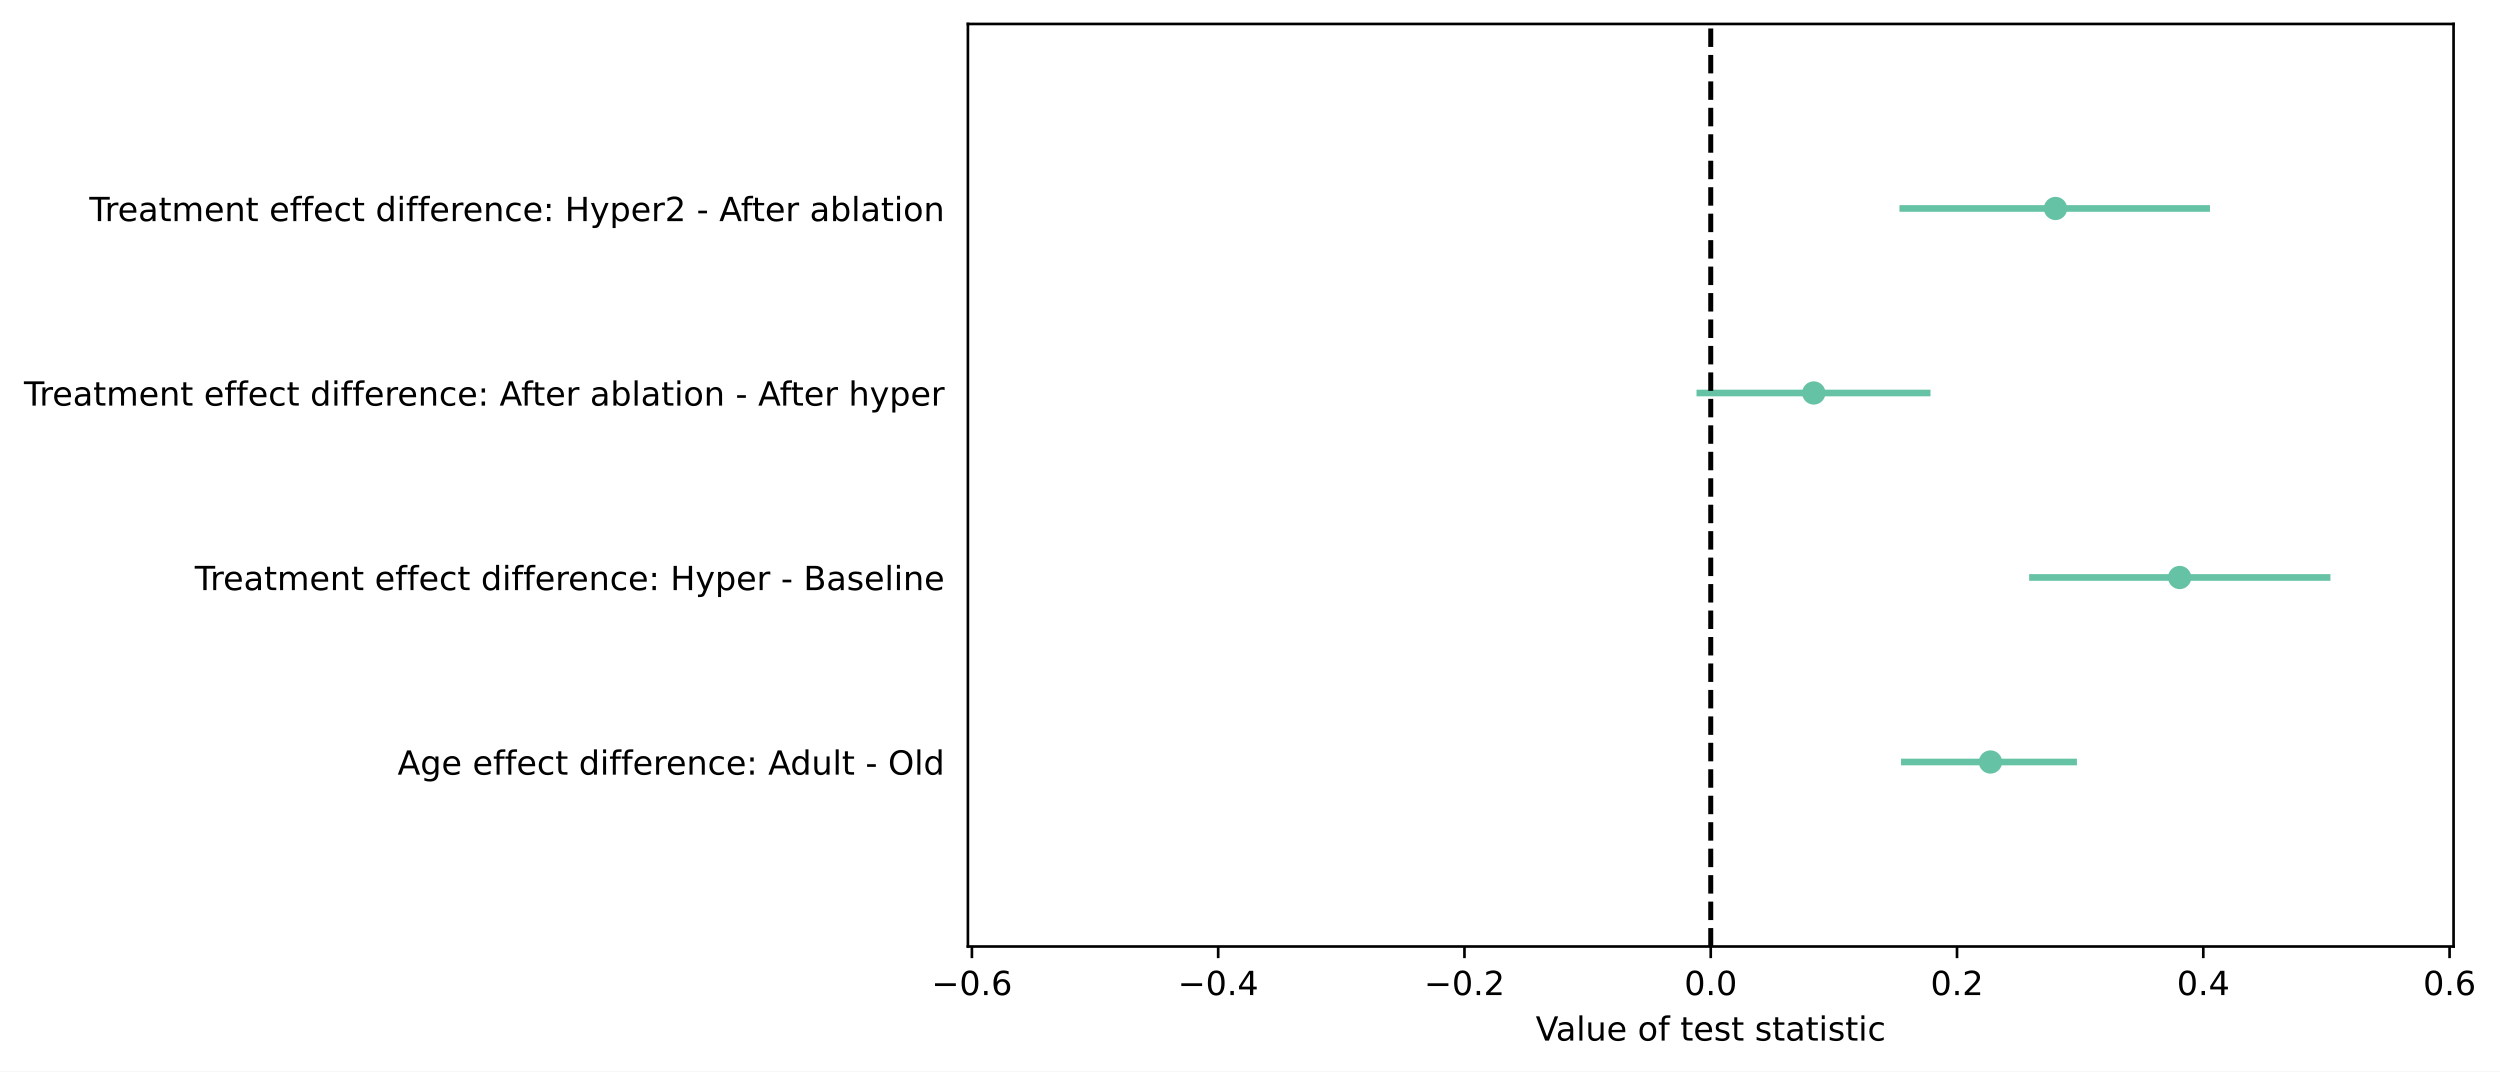
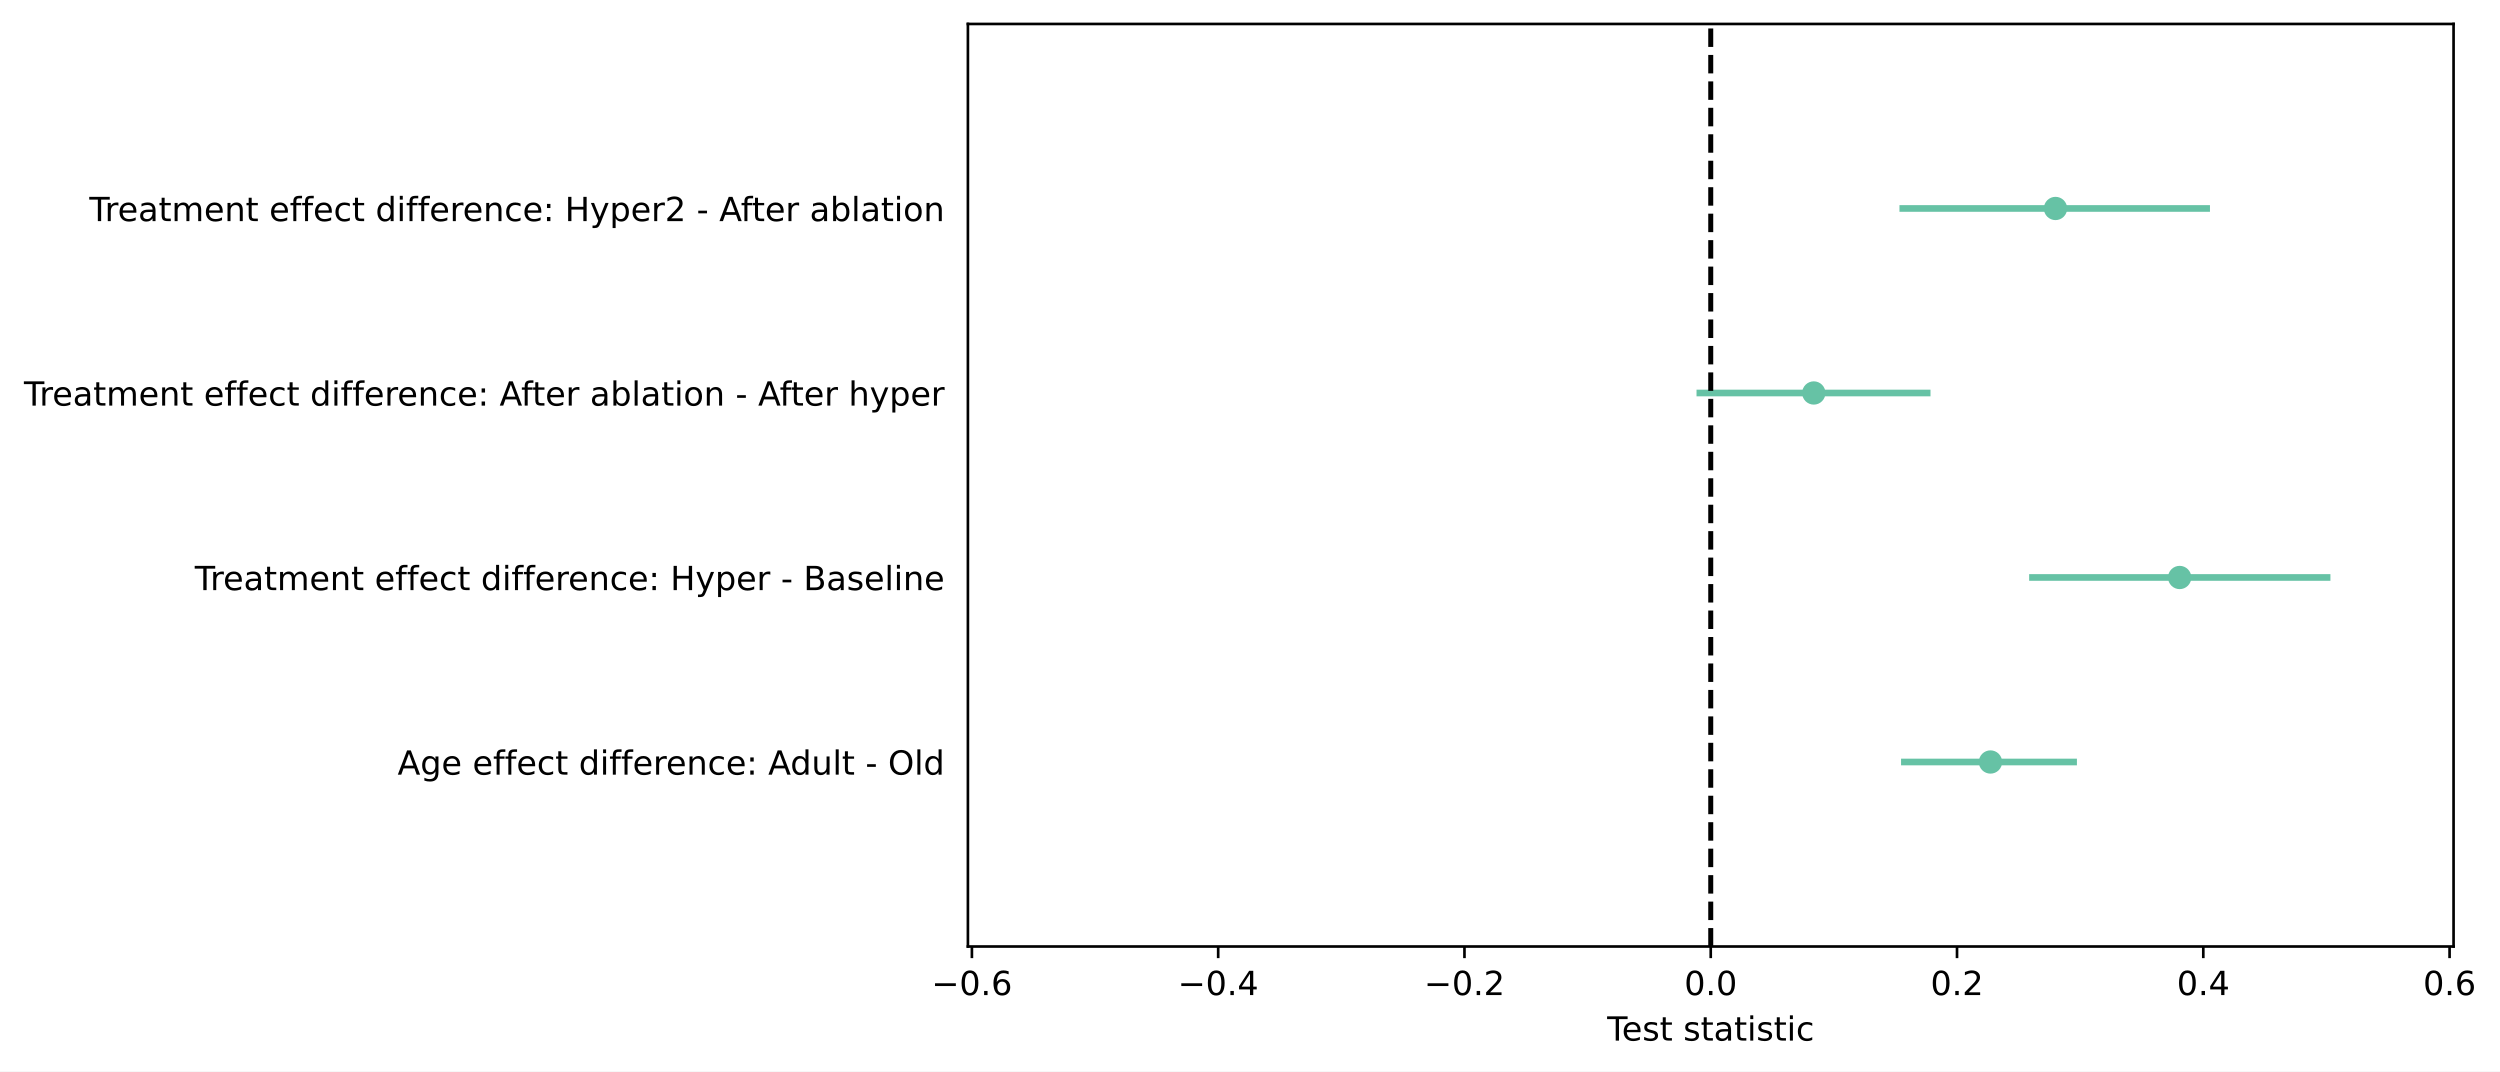
<svg xmlns="http://www.w3.org/2000/svg" xmlns:xlink="http://www.w3.org/1999/xlink" width="751.183pt" height="321.956pt" viewBox="0 0 751.183 321.956" version="1.1">
  <defs>
    <style type="text/css">*{stroke-linejoin: round; stroke-linecap: butt}</style>
  </defs>
  <g id="figure_1">
    <g id="patch_1">
      <path d="M 0 321.956  L 751.183 321.956  L 751.183 0  L 0 0  z " style="fill: #ffffff" />
    </g>
    <g id="axes_1">
      <g id="patch_2">
        <path d="M 290.831 284.4  L 737.231 284.4  L 737.231 7.2  L 290.831 7.2  z " style="fill: #ffffff" />
      </g>
      <g id="matplotlib.axis_1">
        <g id="xtick_1">
          <g id="line2d_1">
            <defs>
-               <path id="m3fa700ce7e" d="M 0 0  L 0 3.5  " style="stroke: #000000; stroke-width: 0.8" />
+               <path id="m9be2da339d" d="M 0 0  L 0 3.5  " style="stroke: #000000; stroke-width: 0.8" />
            </defs>
            <g>
-               <use xlink:href="#m3fa700ce7e" x="292.031" y="284.4" style="stroke: #000000; stroke-width: 0.8" />
+               <use xlink:href="#m9be2da339d" x="292.031" y="284.4" style="stroke: #000000; stroke-width: 0.8" />
            </g>
          </g>
          <g id="text_1">
            <g transform="translate(279.8892 298.9984) scale(0.1 -0.1)">
              <defs>
                <path id="DejaVuSans-2212" d="M 678 2272  L 4684 2272  L 4684 1741  L 678 1741  L 678 2272  z " transform="scale(0.015625)" />
                <path id="DejaVuSans-30" d="M 2034 4250  Q 1547 4250 1301 3770  Q 1056 3291 1056 2328  Q 1056 1369 1301 889  Q 1547 409 2034 409  Q 2525 409 2770 889  Q 3016 1369 3016 2328  Q 3016 3291 2770 3770  Q 2525 4250 2034 4250  z M 2034 4750  Q 2819 4750 3233 4129  Q 3647 3509 3647 2328  Q 3647 1150 3233 529  Q 2819 -91 2034 -91  Q 1250 -91 836 529  Q 422 1150 422 2328  Q 422 3509 836 4129  Q 1250 4750 2034 4750  z " transform="scale(0.015625)" />
                <path id="DejaVuSans-2e" d="M 684 794  L 1344 794  L 1344 0  L 684 0  L 684 794  z " transform="scale(0.015625)" />
                <path id="DejaVuSans-36" d="M 2113 2584  Q 1688 2584 1439 2293  Q 1191 2003 1191 1497  Q 1191 994 1439 701  Q 1688 409 2113 409  Q 2538 409 2786 701  Q 3034 994 3034 1497  Q 3034 2003 2786 2293  Q 2538 2584 2113 2584  z M 3366 4563  L 3366 3988  Q 3128 4100 2886 4159  Q 2644 4219 2406 4219  Q 1781 4219 1451 3797  Q 1122 3375 1075 2522  Q 1259 2794 1537 2939  Q 1816 3084 2150 3084  Q 2853 3084 3261 2657  Q 3669 2231 3669 1497  Q 3669 778 3244 343  Q 2819 -91 2113 -91  Q 1303 -91 875 529  Q 447 1150 447 2328  Q 447 3434 972 4092  Q 1497 4750 2381 4750  Q 2619 4750 2861 4703  Q 3103 4656 3366 4563  z " transform="scale(0.015625)" />
              </defs>
              <use xlink:href="#DejaVuSans-2212" />
              <use xlink:href="#DejaVuSans-30" x="83.789" />
              <use xlink:href="#DejaVuSans-2e" x="147.412" />
              <use xlink:href="#DejaVuSans-36" x="179.199" />
            </g>
          </g>
        </g>
        <g id="xtick_2">
          <g id="line2d_2">
            <g>
-               <use xlink:href="#m3fa700ce7e" x="366.031" y="284.4" style="stroke: #000000; stroke-width: 0.8" />
+               <use xlink:href="#m9be2da339d" x="366.031" y="284.4" style="stroke: #000000; stroke-width: 0.8" />
            </g>
          </g>
          <g id="text_2">
            <g transform="translate(353.8894 298.9984) scale(0.1 -0.1)">
              <defs>
                <path id="DejaVuSans-34" d="M 2419 4116  L 825 1625  L 2419 1625  L 2419 4116  z M 2253 4666  L 3047 4666  L 3047 1625  L 3713 1625  L 3713 1100  L 3047 1100  L 3047 0  L 2419 0  L 2419 1100  L 313 1100  L 313 1709  L 2253 4666  z " transform="scale(0.015625)" />
              </defs>
              <use xlink:href="#DejaVuSans-2212" />
              <use xlink:href="#DejaVuSans-30" x="83.789" />
              <use xlink:href="#DejaVuSans-2e" x="147.412" />
              <use xlink:href="#DejaVuSans-34" x="179.199" />
            </g>
          </g>
        </g>
        <g id="xtick_3">
          <g id="line2d_3">
            <g>
-               <use xlink:href="#m3fa700ce7e" x="440.031" y="284.4" style="stroke: #000000; stroke-width: 0.8" />
+               <use xlink:href="#m9be2da339d" x="440.031" y="284.4" style="stroke: #000000; stroke-width: 0.8" />
            </g>
          </g>
          <g id="text_3">
            <g transform="translate(427.8896 298.9984) scale(0.1 -0.1)">
              <defs>
                <path id="DejaVuSans-32" d="M 1228 531  L 3431 531  L 3431 0  L 469 0  L 469 531  Q 828 903 1448 1529  Q 2069 2156 2228 2338  Q 2531 2678 2651 2914  Q 2772 3150 2772 3378  Q 2772 3750 2511 3984  Q 2250 4219 1831 4219  Q 1534 4219 1204 4116  Q 875 4013 500 3803  L 500 4441  Q 881 4594 1212 4672  Q 1544 4750 1819 4750  Q 2544 4750 2975 4387  Q 3406 4025 3406 3419  Q 3406 3131 3298 2873  Q 3191 2616 2906 2266  Q 2828 2175 2409 1742  Q 1991 1309 1228 531  z " transform="scale(0.015625)" />
              </defs>
              <use xlink:href="#DejaVuSans-2212" />
              <use xlink:href="#DejaVuSans-30" x="83.789" />
              <use xlink:href="#DejaVuSans-2e" x="147.412" />
              <use xlink:href="#DejaVuSans-32" x="179.199" />
            </g>
          </g>
        </g>
        <g id="xtick_4">
          <g id="line2d_4">
            <g>
-               <use xlink:href="#m3fa700ce7e" x="514.031" y="284.4" style="stroke: #000000; stroke-width: 0.8" />
+               <use xlink:href="#m9be2da339d" x="514.031" y="284.4" style="stroke: #000000; stroke-width: 0.8" />
            </g>
          </g>
          <g id="text_4">
            <g transform="translate(506.0797 298.9984) scale(0.1 -0.1)">
              <use xlink:href="#DejaVuSans-30" />
              <use xlink:href="#DejaVuSans-2e" x="63.623" />
              <use xlink:href="#DejaVuSans-30" x="95.41" />
            </g>
          </g>
        </g>
        <g id="xtick_5">
          <g id="line2d_5">
            <g>
-               <use xlink:href="#m3fa700ce7e" x="588.031" y="284.4" style="stroke: #000000; stroke-width: 0.8" />
+               <use xlink:href="#m9be2da339d" x="588.031" y="284.4" style="stroke: #000000; stroke-width: 0.8" />
            </g>
          </g>
          <g id="text_5">
            <g transform="translate(580.0799 298.9984) scale(0.1 -0.1)">
              <use xlink:href="#DejaVuSans-30" />
              <use xlink:href="#DejaVuSans-2e" x="63.623" />
              <use xlink:href="#DejaVuSans-32" x="95.41" />
            </g>
          </g>
        </g>
        <g id="xtick_6">
          <g id="line2d_6">
            <g>
-               <use xlink:href="#m3fa700ce7e" x="662.032" y="284.4" style="stroke: #000000; stroke-width: 0.8" />
+               <use xlink:href="#m9be2da339d" x="662.032" y="284.4" style="stroke: #000000; stroke-width: 0.8" />
            </g>
          </g>
          <g id="text_6">
            <g transform="translate(654.0801 298.9984) scale(0.1 -0.1)">
              <use xlink:href="#DejaVuSans-30" />
              <use xlink:href="#DejaVuSans-2e" x="63.623" />
              <use xlink:href="#DejaVuSans-34" x="95.41" />
            </g>
          </g>
        </g>
        <g id="xtick_7">
          <g id="line2d_7">
            <g>
-               <use xlink:href="#m3fa700ce7e" x="736.032" y="284.4" style="stroke: #000000; stroke-width: 0.8" />
+               <use xlink:href="#m9be2da339d" x="736.032" y="284.4" style="stroke: #000000; stroke-width: 0.8" />
            </g>
          </g>
          <g id="text_7">
            <g transform="translate(728.0803 298.9984) scale(0.1 -0.1)">
              <use xlink:href="#DejaVuSans-30" />
              <use xlink:href="#DejaVuSans-2e" x="63.623" />
              <use xlink:href="#DejaVuSans-36" x="95.41" />
            </g>
          </g>
        </g>
        <g id="text_8">
-           <g transform="translate(461.4305 312.6766) scale(0.1 -0.1)">
+           <g transform="translate(482.9156 312.6766) scale(0.1 -0.1)">
            <defs>
-               <path id="DejaVuSans-56" d="M 1831 0  L 50 4666  L 709 4666  L 2188 738  L 3669 4666  L 4325 4666  L 2547 0  L 1831 0  z " transform="scale(0.015625)" />
+               <path id="DejaVuSans-54" d="M -19 4666  L 3928 4666  L 3928 4134  L 2272 4134  L 2272 0  L 1638 0  L 1638 4134  L -19 4134  L -19 4666  z " transform="scale(0.015625)" />
+               <path id="DejaVuSans-65" d="M 3597 1894  L 3597 1613  L 953 1613  Q 991 1019 1311 708  Q 1631 397 2203 397  Q 2534 397 2845 478  Q 3156 559 3463 722  L 3463 178  Q 3153 47 2828 -22  Q 2503 -91 2169 -91  Q 1331 -91 842 396  Q 353 884 353 1716  Q 353 2575 817 3079  Q 1281 3584 2069 3584  Q 2775 3584 3186 3129  Q 3597 2675 3597 1894  z M 3022 2063  Q 3016 2534 2758 2815  Q 2500 3097 2075 3097  Q 1594 3097 1305 2825  Q 1016 2553 972 2059  L 3022 2063  z " transform="scale(0.015625)" />
+               <path id="DejaVuSans-73" d="M 2834 3397  L 2834 2853  Q 2591 2978 2328 3040  Q 2066 3103 1784 3103  Q 1356 3103 1142 2972  Q 928 2841 928 2578  Q 928 2378 1081 2264  Q 1234 2150 1697 2047  L 1894 2003  Q 2506 1872 2764 1633  Q 3022 1394 3022 966  Q 3022 478 2636 193  Q 2250 -91 1575 -91  Q 1294 -91 989 -36  Q 684 19 347 128  L 347 722  Q 666 556 975 473  Q 1284 391 1588 391  Q 1994 391 2212 530  Q 2431 669 2431 922  Q 2431 1156 2273 1281  Q 2116 1406 1581 1522  L 1381 1569  Q 847 1681 609 1914  Q 372 2147 372 2553  Q 372 3047 722 3315  Q 1072 3584 1716 3584  Q 2034 3584 2315 3537  Q 2597 3491 2834 3397  z " transform="scale(0.015625)" />
+               <path id="DejaVuSans-74" d="M 1172 4494  L 1172 3500  L 2356 3500  L 2356 3053  L 1172 3053  L 1172 1153  Q 1172 725 1289 603  Q 1406 481 1766 481  L 2356 481  L 2356 0  L 1766 0  Q 1100 0 847 248  Q 594 497 594 1153  L 594 3053  L 172 3053  L 172 3500  L 594 3500  L 594 4494  L 1172 4494  z " transform="scale(0.015625)" />
+               <path id="DejaVuSans-20" transform="scale(0.015625)" />
              <path id="DejaVuSans-61" d="M 2194 1759  Q 1497 1759 1228 1600  Q 959 1441 959 1056  Q 959 750 1161 570  Q 1363 391 1709 391  Q 2188 391 2477 730  Q 2766 1069 2766 1631  L 2766 1759  L 2194 1759  z M 3341 1997  L 3341 0  L 2766 0  L 2766 531  Q 2569 213 2275 61  Q 1981 -91 1556 -91  Q 1019 -91 701 211  Q 384 513 384 1019  Q 384 1609 779 1909  Q 1175 2209 1959 2209  L 2766 2209  L 2766 2266  Q 2766 2663 2505 2880  Q 2244 3097 1772 3097  Q 1472 3097 1187 3025  Q 903 2953 641 2809  L 641 3341  Q 956 3463 1253 3523  Q 1550 3584 1831 3584  Q 2591 3584 2966 3190  Q 3341 2797 3341 1997  z " transform="scale(0.015625)" />
-               <path id="DejaVuSans-6c" d="M 603 4863  L 1178 4863  L 1178 0  L 603 0  L 603 4863  z " transform="scale(0.015625)" />
-               <path id="DejaVuSans-75" d="M 544 1381  L 544 3500  L 1119 3500  L 1119 1403  Q 1119 906 1312 657  Q 1506 409 1894 409  Q 2359 409 2629 706  Q 2900 1003 2900 1516  L 2900 3500  L 3475 3500  L 3475 0  L 2900 0  L 2900 538  Q 2691 219 2414 64  Q 2138 -91 1772 -91  Q 1169 -91 856 284  Q 544 659 544 1381  z M 1991 3584  L 1991 3584  z " transform="scale(0.015625)" />
-               <path id="DejaVuSans-65" d="M 3597 1894  L 3597 1613  L 953 1613  Q 991 1019 1311 708  Q 1631 397 2203 397  Q 2534 397 2845 478  Q 3156 559 3463 722  L 3463 178  Q 3153 47 2828 -22  Q 2503 -91 2169 -91  Q 1331 -91 842 396  Q 353 884 353 1716  Q 353 2575 817 3079  Q 1281 3584 2069 3584  Q 2775 3584 3186 3129  Q 3597 2675 3597 1894  z M 3022 2063  Q 3016 2534 2758 2815  Q 2500 3097 2075 3097  Q 1594 3097 1305 2825  Q 1016 2553 972 2059  L 3022 2063  z " transform="scale(0.015625)" />
-               <path id="DejaVuSans-20" transform="scale(0.015625)" />
-               <path id="DejaVuSans-6f" d="M 1959 3097  Q 1497 3097 1228 2736  Q 959 2375 959 1747  Q 959 1119 1226 758  Q 1494 397 1959 397  Q 2419 397 2687 759  Q 2956 1122 2956 1747  Q 2956 2369 2687 2733  Q 2419 3097 1959 3097  z M 1959 3584  Q 2709 3584 3137 3096  Q 3566 2609 3566 1747  Q 3566 888 3137 398  Q 2709 -91 1959 -91  Q 1206 -91 779 398  Q 353 888 353 1747  Q 353 2609 779 3096  Q 1206 3584 1959 3584  z " transform="scale(0.015625)" />
-               <path id="DejaVuSans-66" d="M 2375 4863  L 2375 4384  L 1825 4384  Q 1516 4384 1395 4259  Q 1275 4134 1275 3809  L 1275 3500  L 2222 3500  L 2222 3053  L 1275 3053  L 1275 0  L 697 0  L 697 3053  L 147 3053  L 147 3500  L 697 3500  L 697 3744  Q 697 4328 969 4595  Q 1241 4863 1831 4863  L 2375 4863  z " transform="scale(0.015625)" />
-               <path id="DejaVuSans-74" d="M 1172 4494  L 1172 3500  L 2356 3500  L 2356 3053  L 1172 3053  L 1172 1153  Q 1172 725 1289 603  Q 1406 481 1766 481  L 2356 481  L 2356 0  L 1766 0  Q 1100 0 847 248  Q 594 497 594 1153  L 594 3053  L 172 3053  L 172 3500  L 594 3500  L 594 4494  L 1172 4494  z " transform="scale(0.015625)" />
-               <path id="DejaVuSans-73" d="M 2834 3397  L 2834 2853  Q 2591 2978 2328 3040  Q 2066 3103 1784 3103  Q 1356 3103 1142 2972  Q 928 2841 928 2578  Q 928 2378 1081 2264  Q 1234 2150 1697 2047  L 1894 2003  Q 2506 1872 2764 1633  Q 3022 1394 3022 966  Q 3022 478 2636 193  Q 2250 -91 1575 -91  Q 1294 -91 989 -36  Q 684 19 347 128  L 347 722  Q 666 556 975 473  Q 1284 391 1588 391  Q 1994 391 2212 530  Q 2431 669 2431 922  Q 2431 1156 2273 1281  Q 2116 1406 1581 1522  L 1381 1569  Q 847 1681 609 1914  Q 372 2147 372 2553  Q 372 3047 722 3315  Q 1072 3584 1716 3584  Q 2034 3584 2315 3537  Q 2597 3491 2834 3397  z " transform="scale(0.015625)" />
              <path id="DejaVuSans-69" d="M 603 3500  L 1178 3500  L 1178 0  L 603 0  L 603 3500  z M 603 4863  L 1178 4863  L 1178 4134  L 603 4134  L 603 4863  z " transform="scale(0.015625)" />
              <path id="DejaVuSans-63" d="M 3122 3366  L 3122 2828  Q 2878 2963 2633 3030  Q 2388 3097 2138 3097  Q 1578 3097 1268 2742  Q 959 2388 959 1747  Q 959 1106 1268 751  Q 1578 397 2138 397  Q 2388 397 2633 464  Q 2878 531 3122 666  L 3122 134  Q 2881 22 2623 -34  Q 2366 -91 2075 -91  Q 1284 -91 818 406  Q 353 903 353 1747  Q 353 2603 823 3093  Q 1294 3584 2113 3584  Q 2378 3584 2631 3529  Q 2884 3475 3122 3366  z " transform="scale(0.015625)" />
            </defs>
-             <use xlink:href="#DejaVuSans-56" />
-             <use xlink:href="#DejaVuSans-61" x="60.658" />
-             <use xlink:href="#DejaVuSans-6c" x="121.938" />
-             <use xlink:href="#DejaVuSans-75" x="149.721" />
-             <use xlink:href="#DejaVuSans-65" x="213.1" />
-             <use xlink:href="#DejaVuSans-20" x="274.623" />
-             <use xlink:href="#DejaVuSans-6f" x="306.41" />
-             <use xlink:href="#DejaVuSans-66" x="367.592" />
-             <use xlink:href="#DejaVuSans-20" x="402.797" />
-             <use xlink:href="#DejaVuSans-74" x="434.584" />
-             <use xlink:href="#DejaVuSans-65" x="473.793" />
-             <use xlink:href="#DejaVuSans-73" x="535.316" />
-             <use xlink:href="#DejaVuSans-74" x="587.416" />
-             <use xlink:href="#DejaVuSans-20" x="626.625" />
-             <use xlink:href="#DejaVuSans-73" x="658.412" />
-             <use xlink:href="#DejaVuSans-74" x="710.512" />
-             <use xlink:href="#DejaVuSans-61" x="749.721" />
-             <use xlink:href="#DejaVuSans-74" x="811" />
-             <use xlink:href="#DejaVuSans-69" x="850.209" />
-             <use xlink:href="#DejaVuSans-73" x="877.992" />
-             <use xlink:href="#DejaVuSans-74" x="930.092" />
-             <use xlink:href="#DejaVuSans-69" x="969.301" />
-             <use xlink:href="#DejaVuSans-63" x="997.084" />
+             <use xlink:href="#DejaVuSans-54" />
+             <use xlink:href="#DejaVuSans-65" x="44.084" />
+             <use xlink:href="#DejaVuSans-73" x="105.607" />
+             <use xlink:href="#DejaVuSans-74" x="157.707" />
+             <use xlink:href="#DejaVuSans-20" x="196.916" />
+             <use xlink:href="#DejaVuSans-73" x="228.703" />
+             <use xlink:href="#DejaVuSans-74" x="280.803" />
+             <use xlink:href="#DejaVuSans-61" x="320.012" />
+             <use xlink:href="#DejaVuSans-74" x="381.291" />
+             <use xlink:href="#DejaVuSans-69" x="420.5" />
+             <use xlink:href="#DejaVuSans-73" x="448.283" />
+             <use xlink:href="#DejaVuSans-74" x="500.383" />
+             <use xlink:href="#DejaVuSans-69" x="539.592" />
+             <use xlink:href="#DejaVuSans-63" x="567.375" />
          </g>
        </g>
      </g>
      <g id="matplotlib.axis_2">
        <g id="ytick_1" />
        <g id="ytick_2">
          <g id="text_9">
            <g transform="translate(119.4594 232.7592) scale(0.1 -0.1)">
              <defs>
                <path id="DejaVuSans-41" d="M 2188 4044  L 1331 1722  L 3047 1722  L 2188 4044  z M 1831 4666  L 2547 4666  L 4325 0  L 3669 0  L 3244 1197  L 1141 1197  L 716 0  L 50 0  L 1831 4666  z " transform="scale(0.015625)" />
                <path id="DejaVuSans-67" d="M 2906 1791  Q 2906 2416 2648 2759  Q 2391 3103 1925 3103  Q 1463 3103 1205 2759  Q 947 2416 947 1791  Q 947 1169 1205 825  Q 1463 481 1925 481  Q 2391 481 2648 825  Q 2906 1169 2906 1791  z M 3481 434  Q 3481 -459 3084 -895  Q 2688 -1331 1869 -1331  Q 1566 -1331 1297 -1286  Q 1028 -1241 775 -1147  L 775 -588  Q 1028 -725 1275 -790  Q 1522 -856 1778 -856  Q 2344 -856 2625 -561  Q 2906 -266 2906 331  L 2906 616  Q 2728 306 2450 153  Q 2172 0 1784 0  Q 1141 0 747 490  Q 353 981 353 1791  Q 353 2603 747 3093  Q 1141 3584 1784 3584  Q 2172 3584 2450 3431  Q 2728 3278 2906 2969  L 2906 3500  L 3481 3500  L 3481 434  z " transform="scale(0.015625)" />
+                 <path id="DejaVuSans-66" d="M 2375 4863  L 2375 4384  L 1825 4384  Q 1516 4384 1395 4259  Q 1275 4134 1275 3809  L 1275 3500  L 2222 3500  L 2222 3053  L 1275 3053  L 1275 0  L 697 0  L 697 3053  L 147 3053  L 147 3500  L 697 3500  L 697 3744  Q 697 4328 969 4595  Q 1241 4863 1831 4863  L 2375 4863  z " transform="scale(0.015625)" />
                <path id="DejaVuSans-64" d="M 2906 2969  L 2906 4863  L 3481 4863  L 3481 0  L 2906 0  L 2906 525  Q 2725 213 2448 61  Q 2172 -91 1784 -91  Q 1150 -91 751 415  Q 353 922 353 1747  Q 353 2572 751 3078  Q 1150 3584 1784 3584  Q 2172 3584 2448 3432  Q 2725 3281 2906 2969  z M 947 1747  Q 947 1113 1208 752  Q 1469 391 1925 391  Q 2381 391 2643 752  Q 2906 1113 2906 1747  Q 2906 2381 2643 2742  Q 2381 3103 1925 3103  Q 1469 3103 1208 2742  Q 947 2381 947 1747  z " transform="scale(0.015625)" />
                <path id="DejaVuSans-72" d="M 2631 2963  Q 2534 3019 2420 3045  Q 2306 3072 2169 3072  Q 1681 3072 1420 2755  Q 1159 2438 1159 1844  L 1159 0  L 581 0  L 581 3500  L 1159 3500  L 1159 2956  Q 1341 3275 1631 3429  Q 1922 3584 2338 3584  Q 2397 3584 2469 3576  Q 2541 3569 2628 3553  L 2631 2963  z " transform="scale(0.015625)" />
                <path id="DejaVuSans-6e" d="M 3513 2113  L 3513 0  L 2938 0  L 2938 2094  Q 2938 2591 2744 2837  Q 2550 3084 2163 3084  Q 1697 3084 1428 2787  Q 1159 2491 1159 1978  L 1159 0  L 581 0  L 581 3500  L 1159 3500  L 1159 2956  Q 1366 3272 1645 3428  Q 1925 3584 2291 3584  Q 2894 3584 3203 3211  Q 3513 2838 3513 2113  z " transform="scale(0.015625)" />
                <path id="DejaVuSans-3a" d="M 750 794  L 1409 794  L 1409 0  L 750 0  L 750 794  z M 750 3309  L 1409 3309  L 1409 2516  L 750 2516  L 750 3309  z " transform="scale(0.015625)" />
+                 <path id="DejaVuSans-75" d="M 544 1381  L 544 3500  L 1119 3500  L 1119 1403  Q 1119 906 1312 657  Q 1506 409 1894 409  Q 2359 409 2629 706  Q 2900 1003 2900 1516  L 2900 3500  L 3475 3500  L 3475 0  L 2900 0  L 2900 538  Q 2691 219 2414 64  Q 2138 -91 1772 -91  Q 1169 -91 856 284  Q 544 659 544 1381  z M 1991 3584  L 1991 3584  z " transform="scale(0.015625)" />
+                 <path id="DejaVuSans-6c" d="M 603 4863  L 1178 4863  L 1178 0  L 603 0  L 603 4863  z " transform="scale(0.015625)" />
                <path id="DejaVuSans-2d" d="M 313 2009  L 1997 2009  L 1997 1497  L 313 1497  L 313 2009  z " transform="scale(0.015625)" />
                <path id="DejaVuSans-4f" d="M 2522 4238  Q 1834 4238 1429 3725  Q 1025 3213 1025 2328  Q 1025 1447 1429 934  Q 1834 422 2522 422  Q 3209 422 3611 934  Q 4013 1447 4013 2328  Q 4013 3213 3611 3725  Q 3209 4238 2522 4238  z M 2522 4750  Q 3503 4750 4090 4092  Q 4678 3434 4678 2328  Q 4678 1225 4090 567  Q 3503 -91 2522 -91  Q 1538 -91 948 565  Q 359 1222 359 2328  Q 359 3434 948 4092  Q 1538 4750 2522 4750  z " transform="scale(0.015625)" />
              </defs>
              <use xlink:href="#DejaVuSans-41" />
              <use xlink:href="#DejaVuSans-67" x="68.408" />
              <use xlink:href="#DejaVuSans-65" x="131.885" />
              <use xlink:href="#DejaVuSans-20" x="193.408" />
              <use xlink:href="#DejaVuSans-65" x="225.195" />
              <use xlink:href="#DejaVuSans-66" x="286.719" />
              <use xlink:href="#DejaVuSans-66" x="321.924" />
              <use xlink:href="#DejaVuSans-65" x="357.129" />
              <use xlink:href="#DejaVuSans-63" x="418.652" />
              <use xlink:href="#DejaVuSans-74" x="473.633" />
              <use xlink:href="#DejaVuSans-20" x="512.842" />
              <use xlink:href="#DejaVuSans-64" x="544.629" />
              <use xlink:href="#DejaVuSans-69" x="608.105" />
              <use xlink:href="#DejaVuSans-66" x="635.889" />
              <use xlink:href="#DejaVuSans-66" x="671.094" />
              <use xlink:href="#DejaVuSans-65" x="706.299" />
              <use xlink:href="#DejaVuSans-72" x="767.822" />
              <use xlink:href="#DejaVuSans-65" x="806.686" />
              <use xlink:href="#DejaVuSans-6e" x="868.209" />
              <use xlink:href="#DejaVuSans-63" x="931.588" />
              <use xlink:href="#DejaVuSans-65" x="986.568" />
              <use xlink:href="#DejaVuSans-3a" x="1048.092" />
              <use xlink:href="#DejaVuSans-20" x="1081.783" />
              <use xlink:href="#DejaVuSans-41" x="1113.57" />
              <use xlink:href="#DejaVuSans-64" x="1180.229" />
              <use xlink:href="#DejaVuSans-75" x="1243.705" />
              <use xlink:href="#DejaVuSans-6c" x="1307.084" />
              <use xlink:href="#DejaVuSans-74" x="1334.867" />
              <use xlink:href="#DejaVuSans-20" x="1374.076" />
              <use xlink:href="#DejaVuSans-2d" x="1405.863" />
              <use xlink:href="#DejaVuSans-20" x="1441.947" />
              <use xlink:href="#DejaVuSans-4f" x="1473.734" />
              <use xlink:href="#DejaVuSans-6c" x="1552.445" />
              <use xlink:href="#DejaVuSans-64" x="1580.229" />
            </g>
          </g>
        </g>
        <g id="ytick_3">
          <g id="text_10">
            <g transform="translate(58.52813 177.3192) scale(0.1 -0.1)">
              <defs>
-                 <path id="DejaVuSans-54" d="M -19 4666  L 3928 4666  L 3928 4134  L 2272 4134  L 2272 0  L 1638 0  L 1638 4134  L -19 4134  L -19 4666  z " transform="scale(0.015625)" />
                <path id="DejaVuSans-6d" d="M 3328 2828  Q 3544 3216 3844 3400  Q 4144 3584 4550 3584  Q 5097 3584 5394 3201  Q 5691 2819 5691 2113  L 5691 0  L 5113 0  L 5113 2094  Q 5113 2597 4934 2840  Q 4756 3084 4391 3084  Q 3944 3084 3684 2787  Q 3425 2491 3425 1978  L 3425 0  L 2847 0  L 2847 2094  Q 2847 2600 2669 2842  Q 2491 3084 2119 3084  Q 1678 3084 1418 2786  Q 1159 2488 1159 1978  L 1159 0  L 581 0  L 581 3500  L 1159 3500  L 1159 2956  Q 1356 3278 1631 3431  Q 1906 3584 2284 3584  Q 2666 3584 2933 3390  Q 3200 3197 3328 2828  z " transform="scale(0.015625)" />
                <path id="DejaVuSans-48" d="M 628 4666  L 1259 4666  L 1259 2753  L 3553 2753  L 3553 4666  L 4184 4666  L 4184 0  L 3553 0  L 3553 2222  L 1259 2222  L 1259 0  L 628 0  L 628 4666  z " transform="scale(0.015625)" />
                <path id="DejaVuSans-79" d="M 2059 -325  Q 1816 -950 1584 -1140  Q 1353 -1331 966 -1331  L 506 -1331  L 506 -850  L 844 -850  Q 1081 -850 1212 -737  Q 1344 -625 1503 -206  L 1606 56  L 191 3500  L 800 3500  L 1894 763  L 2988 3500  L 3597 3500  L 2059 -325  z " transform="scale(0.015625)" />
                <path id="DejaVuSans-70" d="M 1159 525  L 1159 -1331  L 581 -1331  L 581 3500  L 1159 3500  L 1159 2969  Q 1341 3281 1617 3432  Q 1894 3584 2278 3584  Q 2916 3584 3314 3078  Q 3713 2572 3713 1747  Q 3713 922 3314 415  Q 2916 -91 2278 -91  Q 1894 -91 1617 61  Q 1341 213 1159 525  z M 3116 1747  Q 3116 2381 2855 2742  Q 2594 3103 2138 3103  Q 1681 3103 1420 2742  Q 1159 2381 1159 1747  Q 1159 1113 1420 752  Q 1681 391 2138 391  Q 2594 391 2855 752  Q 3116 1113 3116 1747  z " transform="scale(0.015625)" />
                <path id="DejaVuSans-42" d="M 1259 2228  L 1259 519  L 2272 519  Q 2781 519 3026 730  Q 3272 941 3272 1375  Q 3272 1813 3026 2020  Q 2781 2228 2272 2228  L 1259 2228  z M 1259 4147  L 1259 2741  L 2194 2741  Q 2656 2741 2882 2914  Q 3109 3088 3109 3444  Q 3109 3797 2882 3972  Q 2656 4147 2194 4147  L 1259 4147  z M 628 4666  L 2241 4666  Q 2963 4666 3353 4366  Q 3744 4066 3744 3513  Q 3744 3084 3544 2831  Q 3344 2578 2956 2516  Q 3422 2416 3680 2098  Q 3938 1781 3938 1306  Q 3938 681 3513 340  Q 3088 0 2303 0  L 628 0  L 628 4666  z " transform="scale(0.015625)" />
              </defs>
              <use xlink:href="#DejaVuSans-54" />
              <use xlink:href="#DejaVuSans-72" x="46.334" />
              <use xlink:href="#DejaVuSans-65" x="85.197" />
              <use xlink:href="#DejaVuSans-61" x="146.721" />
              <use xlink:href="#DejaVuSans-74" x="208" />
              <use xlink:href="#DejaVuSans-6d" x="247.209" />
              <use xlink:href="#DejaVuSans-65" x="344.621" />
              <use xlink:href="#DejaVuSans-6e" x="406.145" />
              <use xlink:href="#DejaVuSans-74" x="469.523" />
              <use xlink:href="#DejaVuSans-20" x="508.732" />
              <use xlink:href="#DejaVuSans-65" x="540.52" />
              <use xlink:href="#DejaVuSans-66" x="602.043" />
              <use xlink:href="#DejaVuSans-66" x="637.248" />
              <use xlink:href="#DejaVuSans-65" x="672.453" />
              <use xlink:href="#DejaVuSans-63" x="733.977" />
              <use xlink:href="#DejaVuSans-74" x="788.957" />
              <use xlink:href="#DejaVuSans-20" x="828.166" />
              <use xlink:href="#DejaVuSans-64" x="859.953" />
              <use xlink:href="#DejaVuSans-69" x="923.43" />
              <use xlink:href="#DejaVuSans-66" x="951.213" />
              <use xlink:href="#DejaVuSans-66" x="986.418" />
              <use xlink:href="#DejaVuSans-65" x="1021.623" />
              <use xlink:href="#DejaVuSans-72" x="1083.146" />
              <use xlink:href="#DejaVuSans-65" x="1122.01" />
              <use xlink:href="#DejaVuSans-6e" x="1183.533" />
              <use xlink:href="#DejaVuSans-63" x="1246.912" />
              <use xlink:href="#DejaVuSans-65" x="1301.893" />
              <use xlink:href="#DejaVuSans-3a" x="1363.416" />
              <use xlink:href="#DejaVuSans-20" x="1397.107" />
              <use xlink:href="#DejaVuSans-48" x="1428.895" />
              <use xlink:href="#DejaVuSans-79" x="1504.09" />
              <use xlink:href="#DejaVuSans-70" x="1563.27" />
              <use xlink:href="#DejaVuSans-65" x="1626.746" />
              <use xlink:href="#DejaVuSans-72" x="1688.27" />
              <use xlink:href="#DejaVuSans-20" x="1729.383" />
              <use xlink:href="#DejaVuSans-2d" x="1761.17" />
              <use xlink:href="#DejaVuSans-20" x="1797.254" />
              <use xlink:href="#DejaVuSans-42" x="1829.041" />
              <use xlink:href="#DejaVuSans-61" x="1897.645" />
              <use xlink:href="#DejaVuSans-73" x="1958.924" />
              <use xlink:href="#DejaVuSans-65" x="2011.023" />
              <use xlink:href="#DejaVuSans-6c" x="2072.547" />
              <use xlink:href="#DejaVuSans-69" x="2100.33" />
              <use xlink:href="#DejaVuSans-6e" x="2128.113" />
              <use xlink:href="#DejaVuSans-65" x="2191.492" />
            </g>
          </g>
        </g>
        <g id="ytick_4">
          <g id="text_11">
            <g transform="translate(7.2 121.8792) scale(0.1 -0.1)">
              <defs>
                <path id="DejaVuSans-62" d="M 3116 1747  Q 3116 2381 2855 2742  Q 2594 3103 2138 3103  Q 1681 3103 1420 2742  Q 1159 2381 1159 1747  Q 1159 1113 1420 752  Q 1681 391 2138 391  Q 2594 391 2855 752  Q 3116 1113 3116 1747  z M 1159 2969  Q 1341 3281 1617 3432  Q 1894 3584 2278 3584  Q 2916 3584 3314 3078  Q 3713 2572 3713 1747  Q 3713 922 3314 415  Q 2916 -91 2278 -91  Q 1894 -91 1617 61  Q 1341 213 1159 525  L 1159 0  L 581 0  L 581 4863  L 1159 4863  L 1159 2969  z " transform="scale(0.015625)" />
+                 <path id="DejaVuSans-6f" d="M 1959 3097  Q 1497 3097 1228 2736  Q 959 2375 959 1747  Q 959 1119 1226 758  Q 1494 397 1959 397  Q 2419 397 2687 759  Q 2956 1122 2956 1747  Q 2956 2369 2687 2733  Q 2419 3097 1959 3097  z M 1959 3584  Q 2709 3584 3137 3096  Q 3566 2609 3566 1747  Q 3566 888 3137 398  Q 2709 -91 1959 -91  Q 1206 -91 779 398  Q 353 888 353 1747  Q 353 2609 779 3096  Q 1206 3584 1959 3584  z " transform="scale(0.015625)" />
                <path id="DejaVuSans-68" d="M 3513 2113  L 3513 0  L 2938 0  L 2938 2094  Q 2938 2591 2744 2837  Q 2550 3084 2163 3084  Q 1697 3084 1428 2787  Q 1159 2491 1159 1978  L 1159 0  L 581 0  L 581 4863  L 1159 4863  L 1159 2956  Q 1366 3272 1645 3428  Q 1925 3584 2291 3584  Q 2894 3584 3203 3211  Q 3513 2838 3513 2113  z " transform="scale(0.015625)" />
              </defs>
              <use xlink:href="#DejaVuSans-54" />
              <use xlink:href="#DejaVuSans-72" x="46.334" />
              <use xlink:href="#DejaVuSans-65" x="85.197" />
              <use xlink:href="#DejaVuSans-61" x="146.721" />
              <use xlink:href="#DejaVuSans-74" x="208" />
              <use xlink:href="#DejaVuSans-6d" x="247.209" />
              <use xlink:href="#DejaVuSans-65" x="344.621" />
              <use xlink:href="#DejaVuSans-6e" x="406.145" />
              <use xlink:href="#DejaVuSans-74" x="469.523" />
              <use xlink:href="#DejaVuSans-20" x="508.732" />
              <use xlink:href="#DejaVuSans-65" x="540.52" />
              <use xlink:href="#DejaVuSans-66" x="602.043" />
              <use xlink:href="#DejaVuSans-66" x="637.248" />
              <use xlink:href="#DejaVuSans-65" x="672.453" />
              <use xlink:href="#DejaVuSans-63" x="733.977" />
              <use xlink:href="#DejaVuSans-74" x="788.957" />
              <use xlink:href="#DejaVuSans-20" x="828.166" />
              <use xlink:href="#DejaVuSans-64" x="859.953" />
              <use xlink:href="#DejaVuSans-69" x="923.43" />
              <use xlink:href="#DejaVuSans-66" x="951.213" />
              <use xlink:href="#DejaVuSans-66" x="986.418" />
              <use xlink:href="#DejaVuSans-65" x="1021.623" />
              <use xlink:href="#DejaVuSans-72" x="1083.146" />
              <use xlink:href="#DejaVuSans-65" x="1122.01" />
              <use xlink:href="#DejaVuSans-6e" x="1183.533" />
              <use xlink:href="#DejaVuSans-63" x="1246.912" />
              <use xlink:href="#DejaVuSans-65" x="1301.893" />
              <use xlink:href="#DejaVuSans-3a" x="1363.416" />
              <use xlink:href="#DejaVuSans-20" x="1397.107" />
              <use xlink:href="#DejaVuSans-41" x="1428.895" />
              <use xlink:href="#DejaVuSans-66" x="1493.678" />
              <use xlink:href="#DejaVuSans-74" x="1527.133" />
              <use xlink:href="#DejaVuSans-65" x="1566.342" />
              <use xlink:href="#DejaVuSans-72" x="1627.865" />
              <use xlink:href="#DejaVuSans-20" x="1668.979" />
              <use xlink:href="#DejaVuSans-61" x="1700.766" />
              <use xlink:href="#DejaVuSans-62" x="1762.045" />
              <use xlink:href="#DejaVuSans-6c" x="1825.521" />
              <use xlink:href="#DejaVuSans-61" x="1853.305" />
              <use xlink:href="#DejaVuSans-74" x="1914.584" />
              <use xlink:href="#DejaVuSans-69" x="1953.793" />
              <use xlink:href="#DejaVuSans-6f" x="1981.576" />
              <use xlink:href="#DejaVuSans-6e" x="2042.758" />
              <use xlink:href="#DejaVuSans-20" x="2106.137" />
              <use xlink:href="#DejaVuSans-2d" x="2137.924" />
              <use xlink:href="#DejaVuSans-20" x="2174.008" />
              <use xlink:href="#DejaVuSans-41" x="2205.795" />
              <use xlink:href="#DejaVuSans-66" x="2270.578" />
              <use xlink:href="#DejaVuSans-74" x="2304.033" />
              <use xlink:href="#DejaVuSans-65" x="2343.242" />
              <use xlink:href="#DejaVuSans-72" x="2404.766" />
              <use xlink:href="#DejaVuSans-20" x="2445.879" />
              <use xlink:href="#DejaVuSans-68" x="2477.666" />
              <use xlink:href="#DejaVuSans-79" x="2541.045" />
              <use xlink:href="#DejaVuSans-70" x="2600.225" />
              <use xlink:href="#DejaVuSans-65" x="2663.701" />
              <use xlink:href="#DejaVuSans-72" x="2725.225" />
            </g>
          </g>
        </g>
        <g id="ytick_5">
          <g id="text_12">
            <g transform="translate(26.84062 66.43922) scale(0.1 -0.1)">
              <use xlink:href="#DejaVuSans-54" />
              <use xlink:href="#DejaVuSans-72" x="46.334" />
              <use xlink:href="#DejaVuSans-65" x="85.197" />
              <use xlink:href="#DejaVuSans-61" x="146.721" />
              <use xlink:href="#DejaVuSans-74" x="208" />
              <use xlink:href="#DejaVuSans-6d" x="247.209" />
              <use xlink:href="#DejaVuSans-65" x="344.621" />
              <use xlink:href="#DejaVuSans-6e" x="406.145" />
              <use xlink:href="#DejaVuSans-74" x="469.523" />
              <use xlink:href="#DejaVuSans-20" x="508.732" />
              <use xlink:href="#DejaVuSans-65" x="540.52" />
              <use xlink:href="#DejaVuSans-66" x="602.043" />
              <use xlink:href="#DejaVuSans-66" x="637.248" />
              <use xlink:href="#DejaVuSans-65" x="672.453" />
              <use xlink:href="#DejaVuSans-63" x="733.977" />
              <use xlink:href="#DejaVuSans-74" x="788.957" />
              <use xlink:href="#DejaVuSans-20" x="828.166" />
              <use xlink:href="#DejaVuSans-64" x="859.953" />
              <use xlink:href="#DejaVuSans-69" x="923.43" />
              <use xlink:href="#DejaVuSans-66" x="951.213" />
              <use xlink:href="#DejaVuSans-66" x="986.418" />
              <use xlink:href="#DejaVuSans-65" x="1021.623" />
              <use xlink:href="#DejaVuSans-72" x="1083.146" />
              <use xlink:href="#DejaVuSans-65" x="1122.01" />
              <use xlink:href="#DejaVuSans-6e" x="1183.533" />
              <use xlink:href="#DejaVuSans-63" x="1246.912" />
              <use xlink:href="#DejaVuSans-65" x="1301.893" />
              <use xlink:href="#DejaVuSans-3a" x="1363.416" />
              <use xlink:href="#DejaVuSans-20" x="1397.107" />
              <use xlink:href="#DejaVuSans-48" x="1428.895" />
              <use xlink:href="#DejaVuSans-79" x="1504.09" />
              <use xlink:href="#DejaVuSans-70" x="1563.27" />
              <use xlink:href="#DejaVuSans-65" x="1626.746" />
              <use xlink:href="#DejaVuSans-72" x="1688.27" />
              <use xlink:href="#DejaVuSans-32" x="1729.383" />
              <use xlink:href="#DejaVuSans-20" x="1793.006" />
              <use xlink:href="#DejaVuSans-2d" x="1824.793" />
              <use xlink:href="#DejaVuSans-20" x="1860.877" />
              <use xlink:href="#DejaVuSans-41" x="1892.664" />
              <use xlink:href="#DejaVuSans-66" x="1957.447" />
              <use xlink:href="#DejaVuSans-74" x="1990.902" />
              <use xlink:href="#DejaVuSans-65" x="2030.111" />
              <use xlink:href="#DejaVuSans-72" x="2091.635" />
              <use xlink:href="#DejaVuSans-20" x="2132.748" />
              <use xlink:href="#DejaVuSans-61" x="2164.535" />
              <use xlink:href="#DejaVuSans-62" x="2225.814" />
              <use xlink:href="#DejaVuSans-6c" x="2289.291" />
              <use xlink:href="#DejaVuSans-61" x="2317.074" />
              <use xlink:href="#DejaVuSans-74" x="2378.354" />
              <use xlink:href="#DejaVuSans-69" x="2417.562" />
              <use xlink:href="#DejaVuSans-6f" x="2445.346" />
              <use xlink:href="#DejaVuSans-6e" x="2506.527" />
            </g>
          </g>
        </g>
        <g id="ytick_6" />
      </g>
      <g id="LineCollection_1">
-         <path d="M 571.214 228.96  L 624.061 228.96  " clip-path="url(#pd306f0ba7b)" style="fill: none; stroke: #66c2a5; stroke-width: 2" />
+         <path d="M 571.214 228.96  L 624.061 228.96  " clip-path="url(#p84052c21ca)" style="fill: none; stroke: #66c2a5; stroke-width: 2" />
      </g>
      <g id="line2d_8">
-         <path d="M 598.085 228.96  " clip-path="url(#pd306f0ba7b)" style="fill: none; stroke: #66c2a5; stroke-width: 1.5; stroke-linecap: square" />
+         <path d="M 598.085 228.96  " clip-path="url(#p84052c21ca)" style="fill: none; stroke: #66c2a5; stroke-width: 1.5; stroke-linecap: square" />
        <defs>
-           <path id="mc9c85e8173" d="M 0 3  C 0.796 3 1.559 2.684 2.121 2.121  C 2.684 1.559 3 0.796 3 0  C 3 -0.796 2.684 -1.559 2.121 -2.121  C 1.559 -2.684 0.796 -3 0 -3  C -0.796 -3 -1.559 -2.684 -2.121 -2.121  C -2.684 -1.559 -3 -0.796 -3 0  C -3 0.796 -2.684 1.559 -2.121 2.121  C -1.559 2.684 -0.796 3 0 3  z " style="stroke: #66c2a5" />
+           <path id="mce30c95dfa" d="M 0 3  C 0.796 3 1.559 2.684 2.121 2.121  C 2.684 1.559 3 0.796 3 0  C 3 -0.796 2.684 -1.559 2.121 -2.121  C 1.559 -2.684 0.796 -3 0 -3  C -0.796 -3 -1.559 -2.684 -2.121 -2.121  C -2.684 -1.559 -3 -0.796 -3 0  C -3 0.796 -2.684 1.559 -2.121 2.121  C -1.559 2.684 -0.796 3 0 3  z " style="stroke: #66c2a5" />
        </defs>
-         <g clip-path="url(#pd306f0ba7b)">
-           <use xlink:href="#mc9c85e8173" x="598.085" y="228.96" style="fill: #66c2a5; stroke: #66c2a5" />
+         <g clip-path="url(#p84052c21ca)">
+           <use xlink:href="#mce30c95dfa" x="598.085" y="228.96" style="fill: #66c2a5; stroke: #66c2a5" />
        </g>
      </g>
      <g id="LineCollection_2">
-         <path d="M 609.702 173.52  L 700.231 173.52  " clip-path="url(#pd306f0ba7b)" style="fill: none; stroke: #66c2a5; stroke-width: 2" />
+         <path d="M 609.702 173.52  L 700.231 173.52  " clip-path="url(#p84052c21ca)" style="fill: none; stroke: #66c2a5; stroke-width: 2" />
      </g>
      <g id="line2d_9">
-         <path d="M 654.932 173.52  " clip-path="url(#pd306f0ba7b)" style="fill: none; stroke: #66c2a5; stroke-width: 1.5; stroke-linecap: square" />
-         <g clip-path="url(#pd306f0ba7b)">
-           <use xlink:href="#mc9c85e8173" x="654.932" y="173.52" style="fill: #66c2a5; stroke: #66c2a5" />
+         <path d="M 654.932 173.52  " clip-path="url(#p84052c21ca)" style="fill: none; stroke: #66c2a5; stroke-width: 1.5; stroke-linecap: square" />
+         <g clip-path="url(#p84052c21ca)">
+           <use xlink:href="#mce30c95dfa" x="654.932" y="173.52" style="fill: #66c2a5; stroke: #66c2a5" />
        </g>
      </g>
      <g id="LineCollection_3">
-         <path d="M 509.76 118.08  L 580.062 118.08  " clip-path="url(#pd306f0ba7b)" style="fill: none; stroke: #66c2a5; stroke-width: 2" />
+         <path d="M 509.76 118.08  L 580.062 118.08  " clip-path="url(#p84052c21ca)" style="fill: none; stroke: #66c2a5; stroke-width: 2" />
      </g>
      <g id="line2d_10">
-         <path d="M 544.996 118.08  " clip-path="url(#pd306f0ba7b)" style="fill: none; stroke: #66c2a5; stroke-width: 1.5; stroke-linecap: square" />
-         <g clip-path="url(#pd306f0ba7b)">
-           <use xlink:href="#mc9c85e8173" x="544.996" y="118.08" style="fill: #66c2a5; stroke: #66c2a5" />
+         <path d="M 544.996 118.08  " clip-path="url(#p84052c21ca)" style="fill: none; stroke: #66c2a5; stroke-width: 1.5; stroke-linecap: square" />
+         <g clip-path="url(#p84052c21ca)">
+           <use xlink:href="#mce30c95dfa" x="544.996" y="118.08" style="fill: #66c2a5; stroke: #66c2a5" />
        </g>
      </g>
      <g id="LineCollection_4">
-         <path d="M 570.736 62.64  L 664.035 62.64  " clip-path="url(#pd306f0ba7b)" style="fill: none; stroke: #66c2a5; stroke-width: 2" />
+         <path d="M 570.736 62.64  L 664.035 62.64  " clip-path="url(#p84052c21ca)" style="fill: none; stroke: #66c2a5; stroke-width: 2" />
      </g>
      <g id="line2d_11">
-         <path d="M 617.622 62.64  " clip-path="url(#pd306f0ba7b)" style="fill: none; stroke: #66c2a5; stroke-width: 1.5; stroke-linecap: square" />
-         <g clip-path="url(#pd306f0ba7b)">
-           <use xlink:href="#mc9c85e8173" x="617.622" y="62.64" style="fill: #66c2a5; stroke: #66c2a5" />
+         <path d="M 617.622 62.64  " clip-path="url(#p84052c21ca)" style="fill: none; stroke: #66c2a5; stroke-width: 1.5; stroke-linecap: square" />
+         <g clip-path="url(#p84052c21ca)">
+           <use xlink:href="#mce30c95dfa" x="617.622" y="62.64" style="fill: #66c2a5; stroke: #66c2a5" />
        </g>
      </g>
      <g id="line2d_12">
-         <path d="M 514.031 284.4  L 514.031 7.2  " clip-path="url(#pd306f0ba7b)" style="fill: none; stroke-dasharray: 5.55,2.4; stroke-dashoffset: 0; stroke: #000000; stroke-width: 1.5" />
+         <path d="M 514.031 284.4  L 514.031 7.2  " clip-path="url(#p84052c21ca)" style="fill: none; stroke-dasharray: 5.55,2.4; stroke-dashoffset: 0; stroke: #000000; stroke-width: 1.5" />
      </g>
      <g id="patch_3">
        <path d="M 290.831 284.4  L 290.831 7.2  " style="fill: none; stroke: #000000; stroke-width: 0.8; stroke-linejoin: miter; stroke-linecap: square" />
      </g>
      <g id="patch_4">
        <path d="M 737.231 284.4  L 737.231 7.2  " style="fill: none; stroke: #000000; stroke-width: 0.8; stroke-linejoin: miter; stroke-linecap: square" />
      </g>
      <g id="patch_5">
        <path d="M 290.831 284.4  L 737.231 284.4  " style="fill: none; stroke: #000000; stroke-width: 0.8; stroke-linejoin: miter; stroke-linecap: square" />
      </g>
      <g id="patch_6">
        <path d="M 290.831 7.2  L 737.231 7.2  " style="fill: none; stroke: #000000; stroke-width: 0.8; stroke-linejoin: miter; stroke-linecap: square" />
      </g>
    </g>
  </g>
  <defs>
-     <clipPath id="pd306f0ba7b">
+     <clipPath id="p84052c21ca">
      <rect x="290.831" y="7.2" width="446.4" height="277.2" />
    </clipPath>
  </defs>
</svg>
